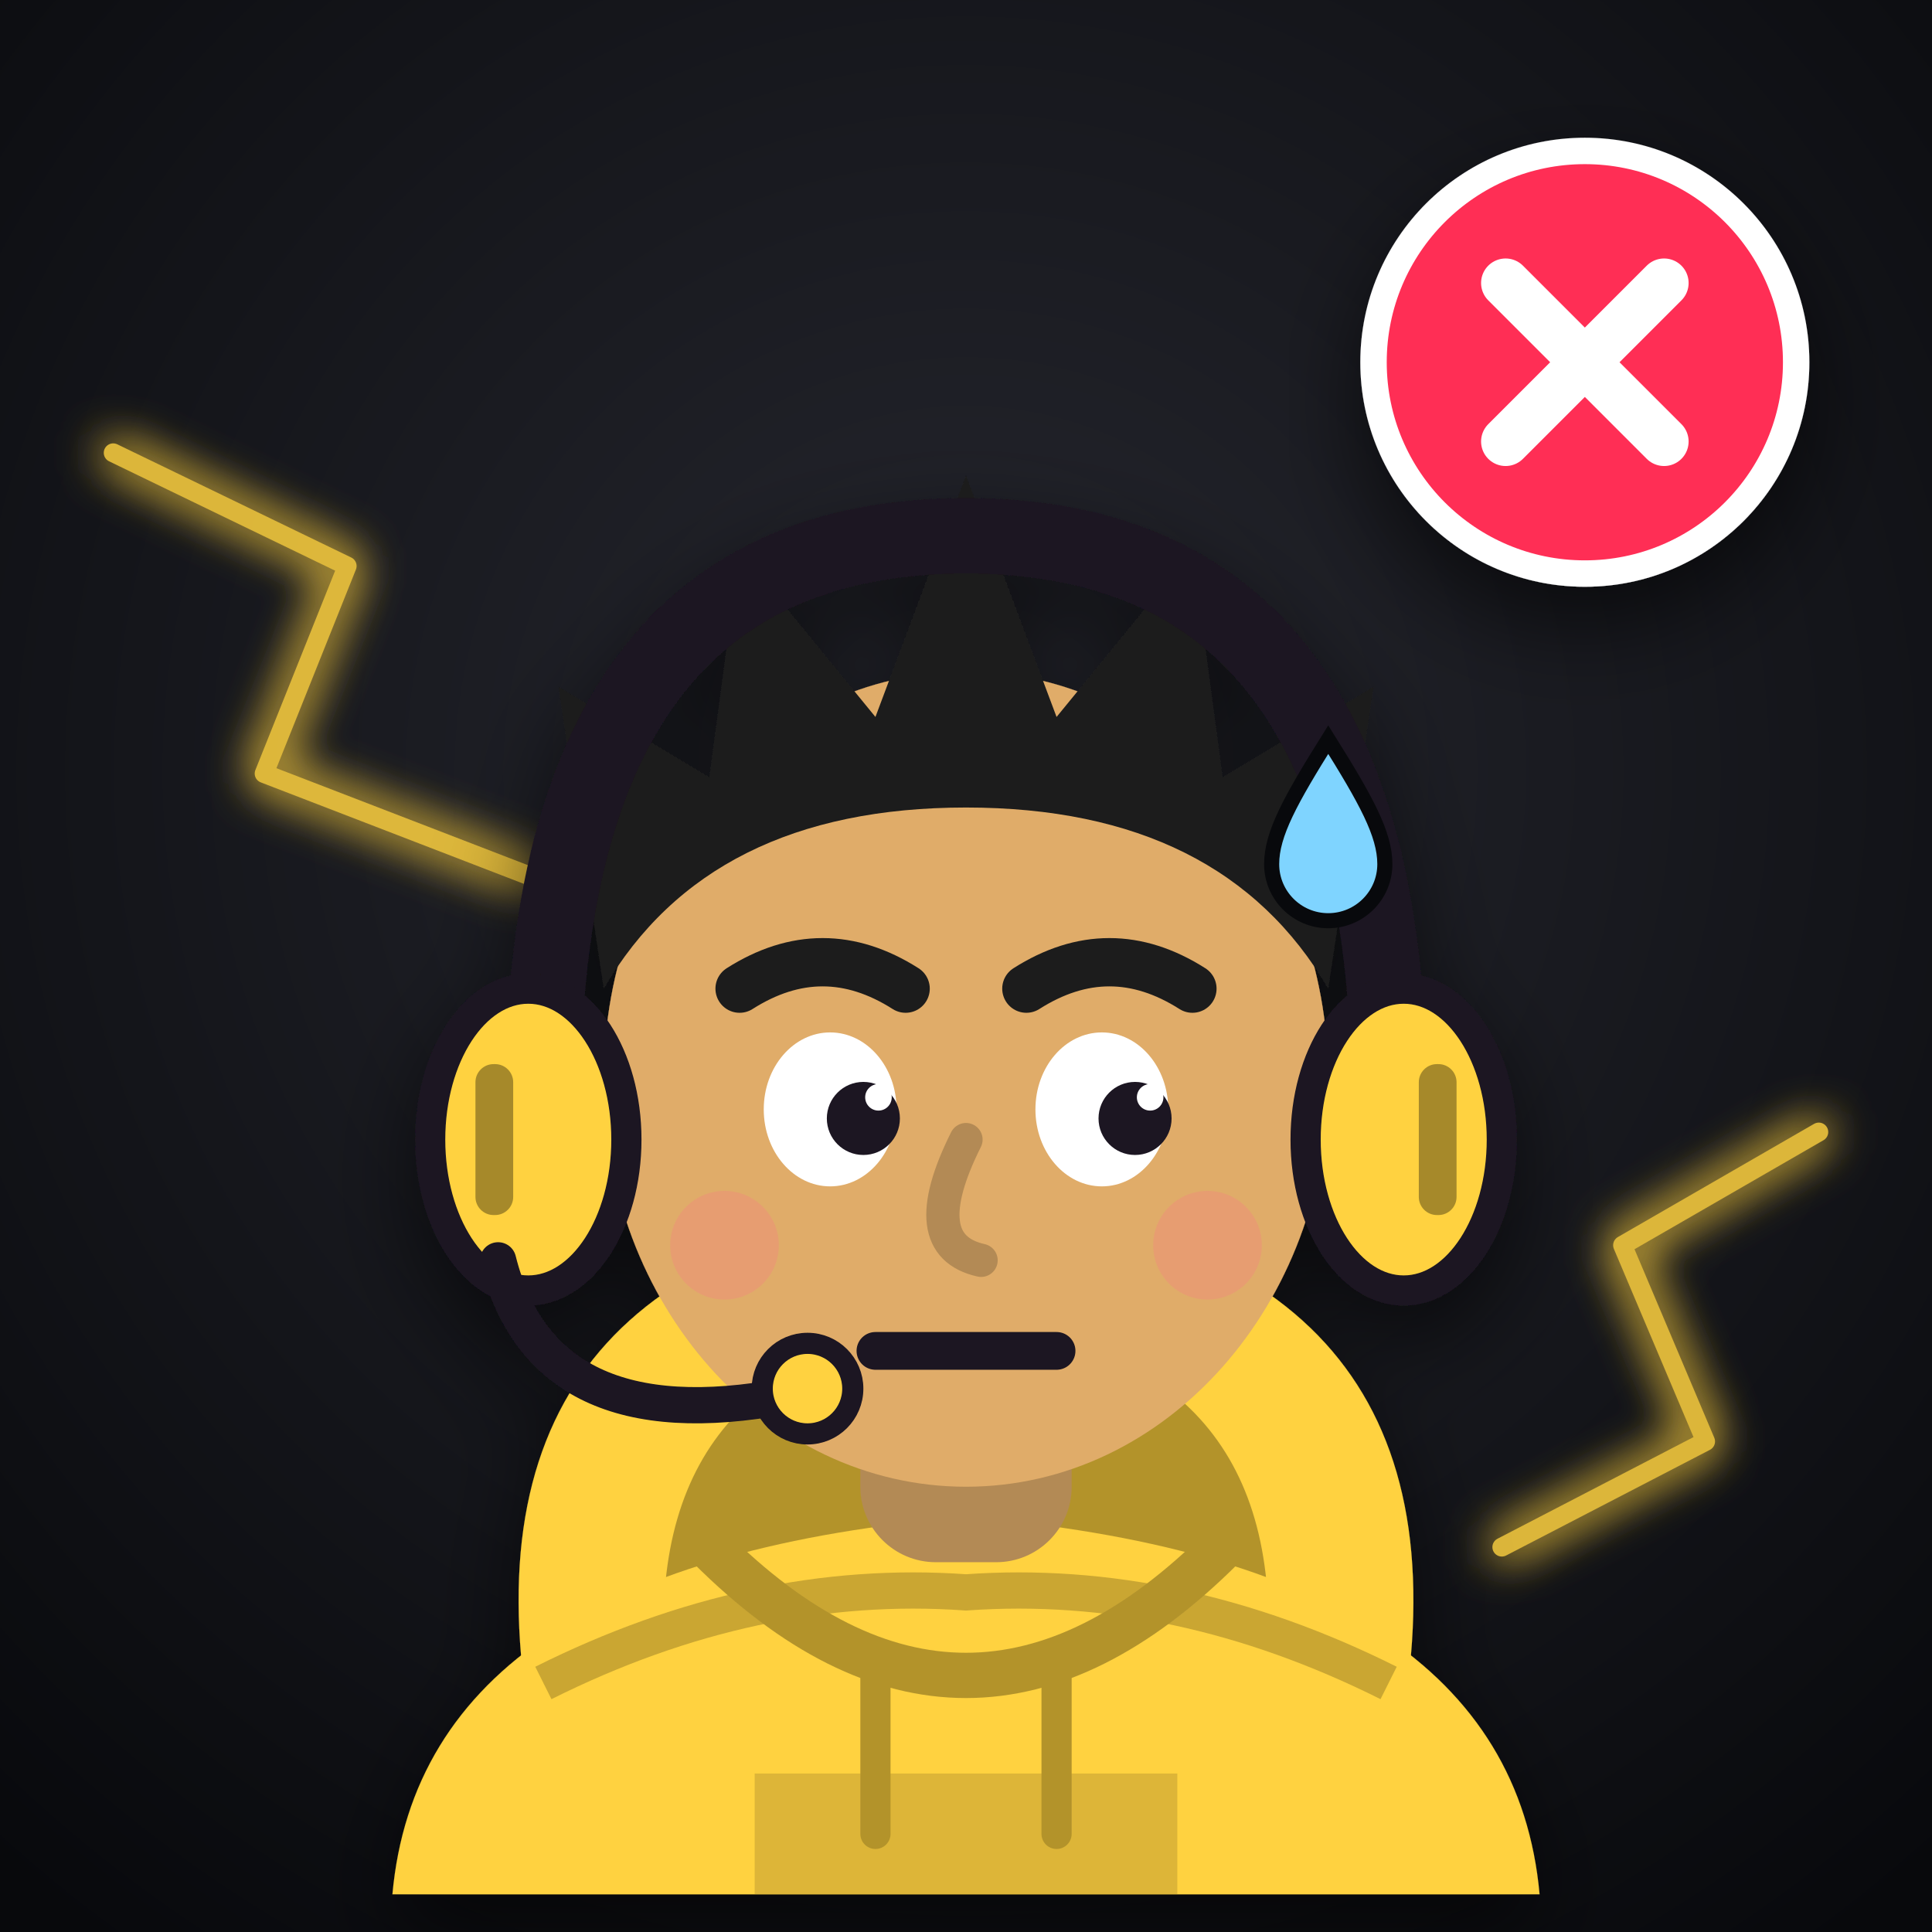
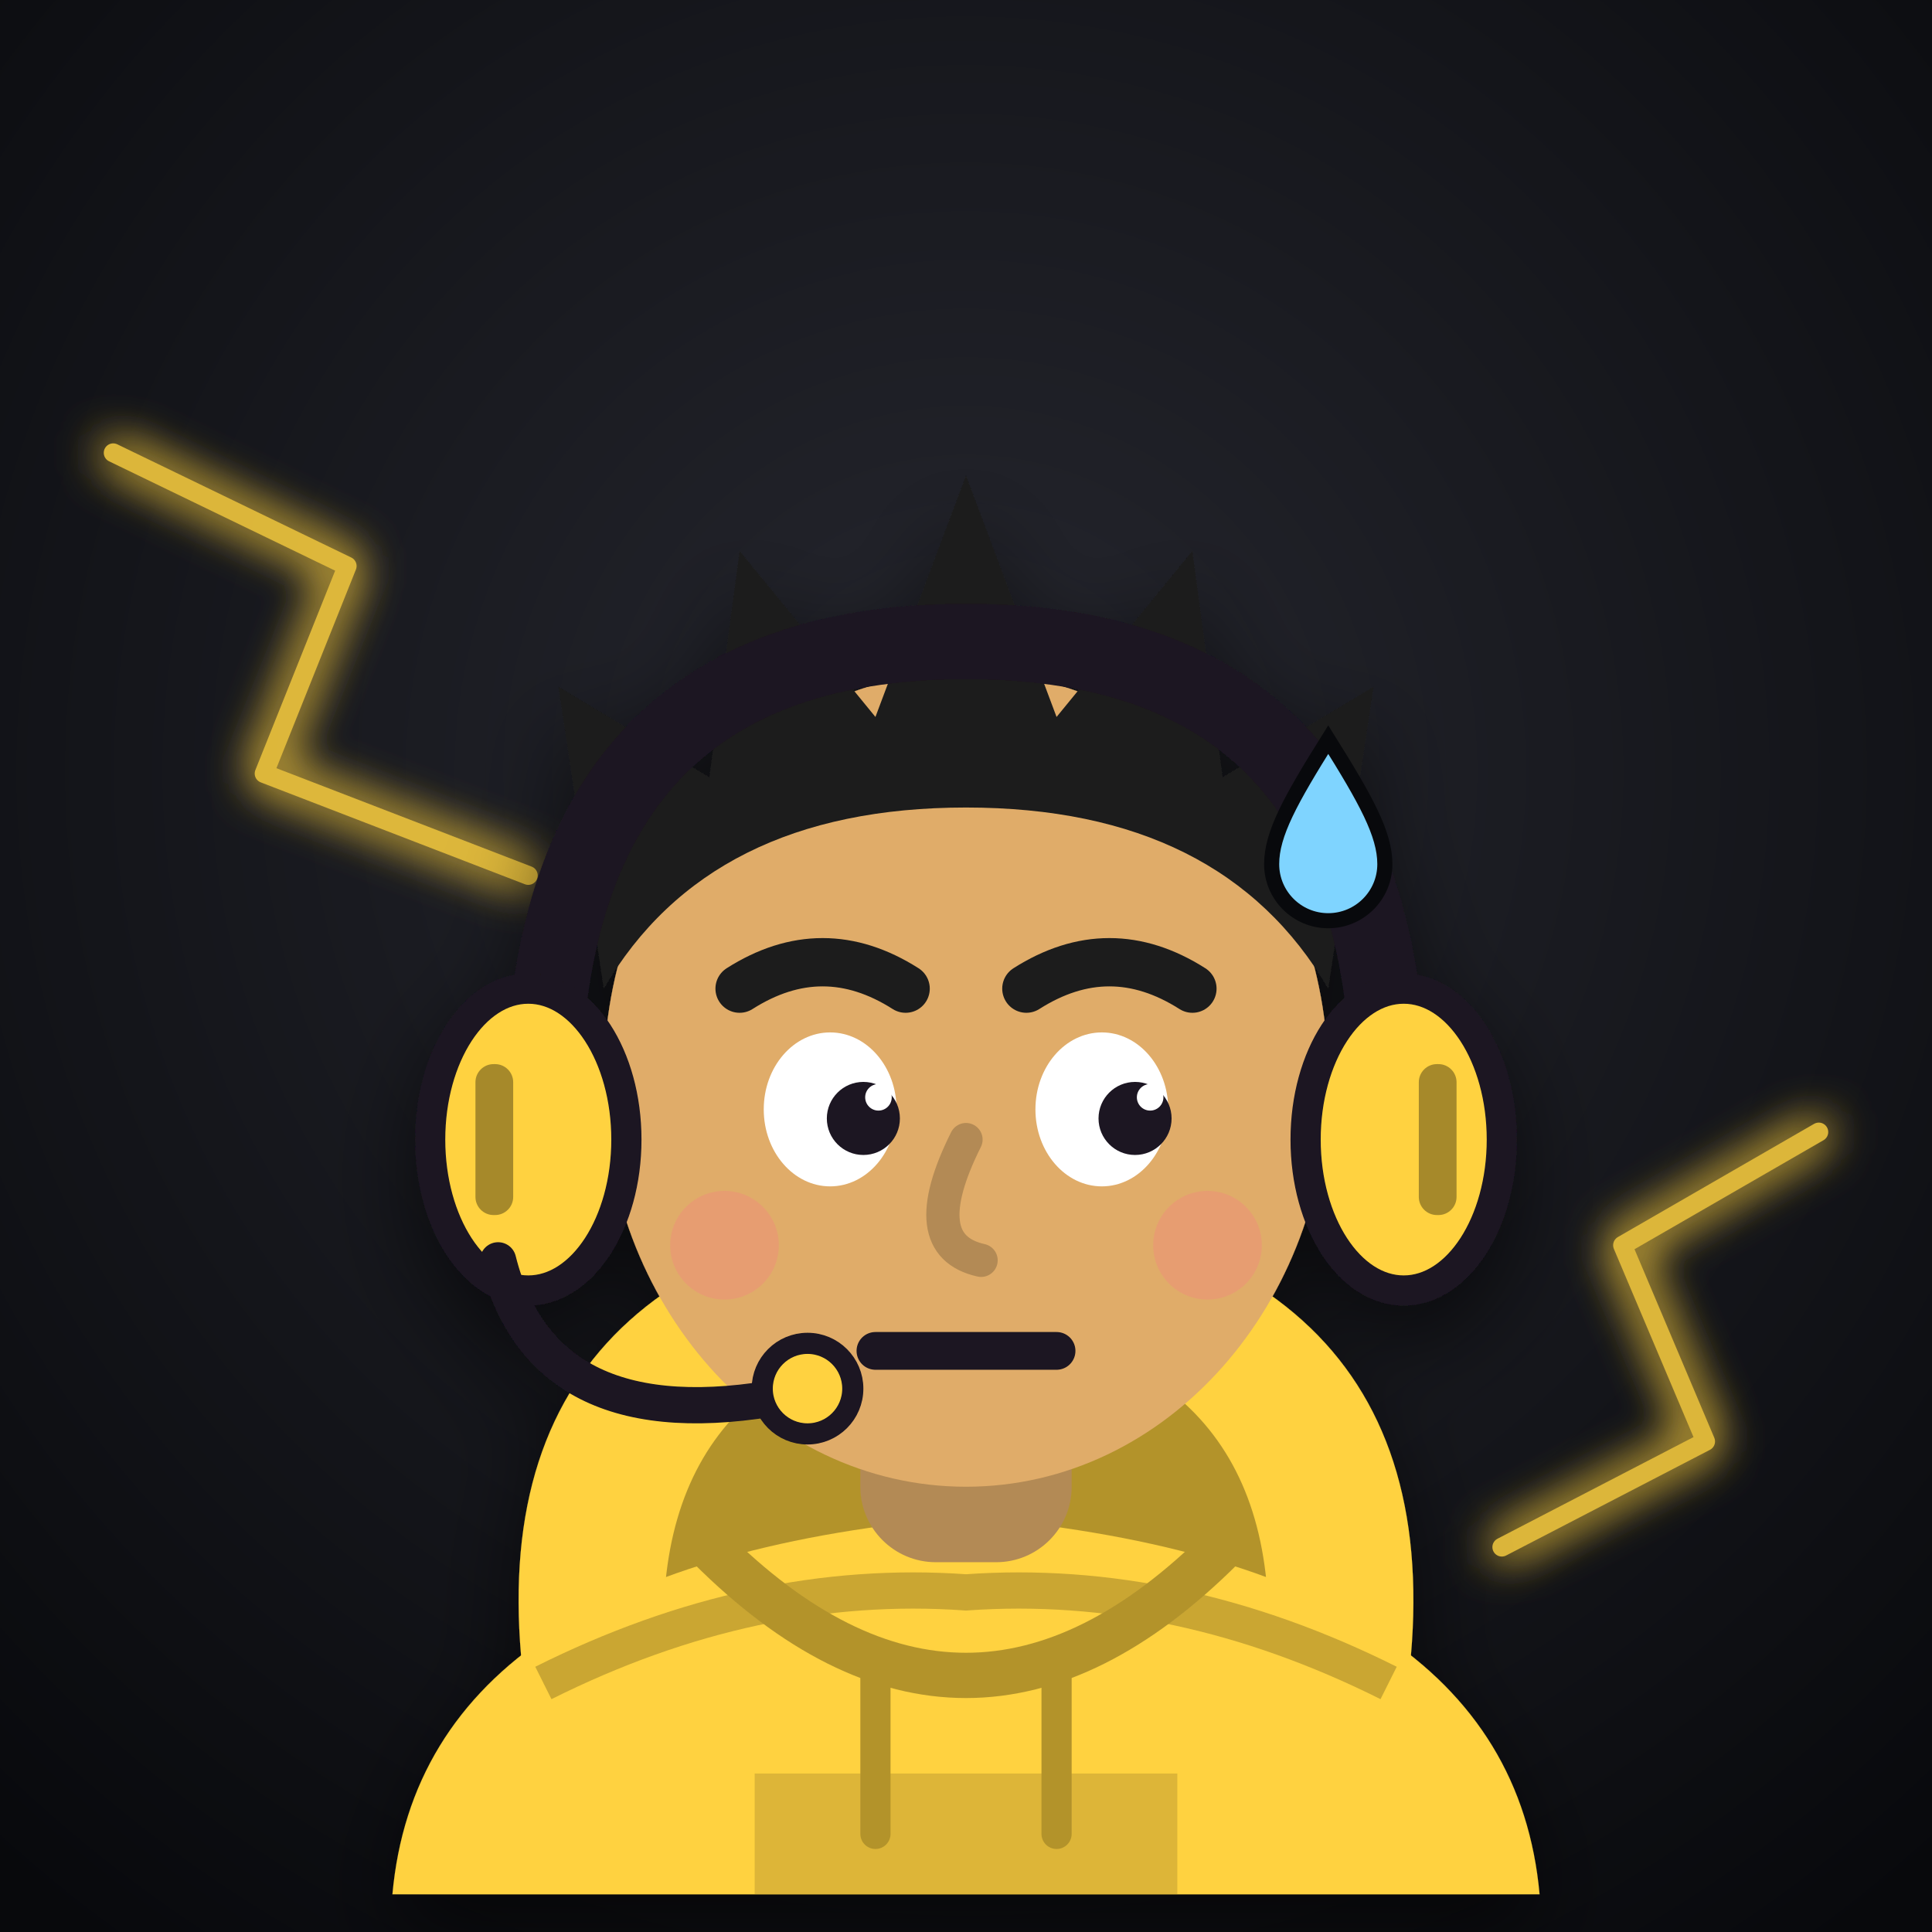
<svg xmlns="http://www.w3.org/2000/svg" viewBox="0 0 512 512" width="512" height="512">
  <defs>
    <radialGradient id="bg" cx="50%" cy="40%" r="75%">
      <stop offset="0" stop-color="#26272f" />
      <stop offset="1" stop-color="#08090c" />
    </radialGradient>
    <filter id="glow" x="-50%" y="-50%" width="200%" height="200%">
      <feGaussianBlur stdDeviation="6" result="b" />
      <feMerge>
        <feMergeNode in="b" />
        <feMergeNode in="b" />
        <feMergeNode in="SourceGraphic" />
      </feMerge>
    </filter>
    <filter id="shadow" x="-20%" y="-20%" width="140%" height="160%">
      <feDropShadow dx="0" dy="10" stdDeviation="12" flood-color="#000" flood-opacity=".6" />
    </filter>
  </defs>
  <rect width="512" height="512" fill="url(#bg)" />
  <polyline points="30,120 92,150 70,205 140,232" fill="none" stroke="#ffd23f" stroke-width="5" stroke-linejoin="round" stroke-linecap="round" filter="url(#glow)" opacity=".85" />
  <polyline points="482,300 430,330 452,382 398,410" fill="none" stroke="#ffd23f" stroke-width="5" stroke-linejoin="round" stroke-linecap="round" filter="url(#glow)" opacity=".85" />
  <g filter="url(#shadow)">
    <svg x="56" y="70" width="400" height="432" viewBox="0 -8 100 108">
      <path d="M21 88 Q16 57 50 54 Q84 57 79 88 Z" fill="#ffd23f" />
      <path d="M30 84 Q29 64 50 62 Q71 64 70 84 Z" fill="rgb(179,147,44)" />
      <path d="M12 100 Q14 78 50 75 Q86 78 88 100 Z" fill="#ffd23f" />
      <path d="M22 86 Q36 79 50 80 Q64 79 78 86" fill="none" stroke="rgb(179,147,44)" stroke-width="2.4" opacity=".7" />
      <path d="M36 92 H64 V100 H36 Z" fill="rgb(179,147,44)" opacity=".45" />
      <path d="M33 77 Q50 94 67 77" fill="none" stroke="rgb(179,147,44)" stroke-width="3" />
      <path d="M44 84 V96 M56 84 V96" stroke="rgb(179,147,44)" stroke-width="2" stroke-linecap="round" />
      <rect x="43" y="62" width="14" height="16" rx="5" fill="rgb(179,138,84)" />
      <circle cx="26" cy="49" r="6" fill="#e0ac69" />
      <circle cx="74" cy="49" r="6" fill="#e0ac69" />
      <ellipse cx="50" cy="46" rx="24" ry="27" fill="#e0ac69" />
      <path d="M26 40 L23 20 L33 26 L35 11 L44 22 L50 6 L56 22 L65 11 L67 26 L77 20 L74 40 Q67 28 50 28 Q33 28 26 40 Z" fill="#1c1c1c" />
      <path d="M50 50 Q46.5 57 51 58" stroke="rgb(179,138,84)" stroke-width="2.2" fill="none" stroke-linecap="round" />
      <circle cx="34" cy="57" r="3.6" fill="#ff6b8b" opacity="0.22" />
      <circle cx="66" cy="57" r="3.6" fill="#ff6b8b" opacity="0.22" />
      <path d="M35 40 Q40.5 36.5 46 40 M54 40 Q59.5 36.5 65 40" stroke="#1c1c1c" stroke-width="3.2" fill="none" stroke-linecap="round" />
      <g class="eye">
        <ellipse cx="41" cy="48" rx="4.4" ry="5.1" fill="#fff" />
        <circle cx="43.2" cy="48.6" r="2.42" fill="#1a1420" />
        <circle cx="44.2" cy="47.2" r="0.88" fill="#fff" />
      </g>
      <g class="eye">
        <ellipse cx="59" cy="48" rx="4.4" ry="5.1" fill="#fff" />
        <circle cx="61.2" cy="48.6" r="2.42" fill="#1a1420" />
        <circle cx="62.2" cy="47.2" r="0.88" fill="#fff" />
      </g>
      <path d="M44 64 H56" stroke="#1a1420" stroke-width="2.5" fill="none" stroke-linecap="round" />
-       <path d="M22 50 Q21 10 50 10 Q79 10 78 50" fill="none" stroke="#1a1420" stroke-width="5" stroke-linecap="round" />
+       <path d="M22 50 Q21 17 50 17 Q79 17 78 50" fill="none" stroke="#1a1420" stroke-width="5" stroke-linecap="round" />
      <ellipse cx="21" cy="50" rx="6.5" ry="10" fill="#ffd23f" stroke="#1a1420" stroke-width="2" />
      <ellipse cx="79" cy="50" rx="6.5" ry="10" fill="#ffd23f" stroke="#1a1420" stroke-width="2" />
      <rect x="17.5" y="45" width="2.5" height="10" rx="1.2" fill="rgb(166,137,41)" />
      <rect x="80" y="45" width="2.5" height="10" rx="1.2" fill="rgb(166,137,41)" />
      <path d="M19 58 Q22 70 38 67" stroke="#1a1420" stroke-width="2.4" fill="none" stroke-linecap="round" />
      <circle cx="39.5" cy="66.5" r="3" fill="#ffd23f" stroke="#1a1420" stroke-width="1.4" />
    </svg>
  </g>
  <path d="M352 196c10 16 15 25 15 33a15 15 0 0 1-30 0c0-8 5-17 15-33z" fill="#7fd4ff" stroke="#08090c" stroke-width="4" />
-   <g transform="translate(420 96)" filter="url(#shadow)">
-     <circle r="56" fill="#ff2d55" stroke="#fff" stroke-width="7" />
-     <path d="M-21 -21L21 21M21 -21L-21 21" stroke="#fff" stroke-width="13" stroke-linecap="round" />
-   </g>
</svg>
